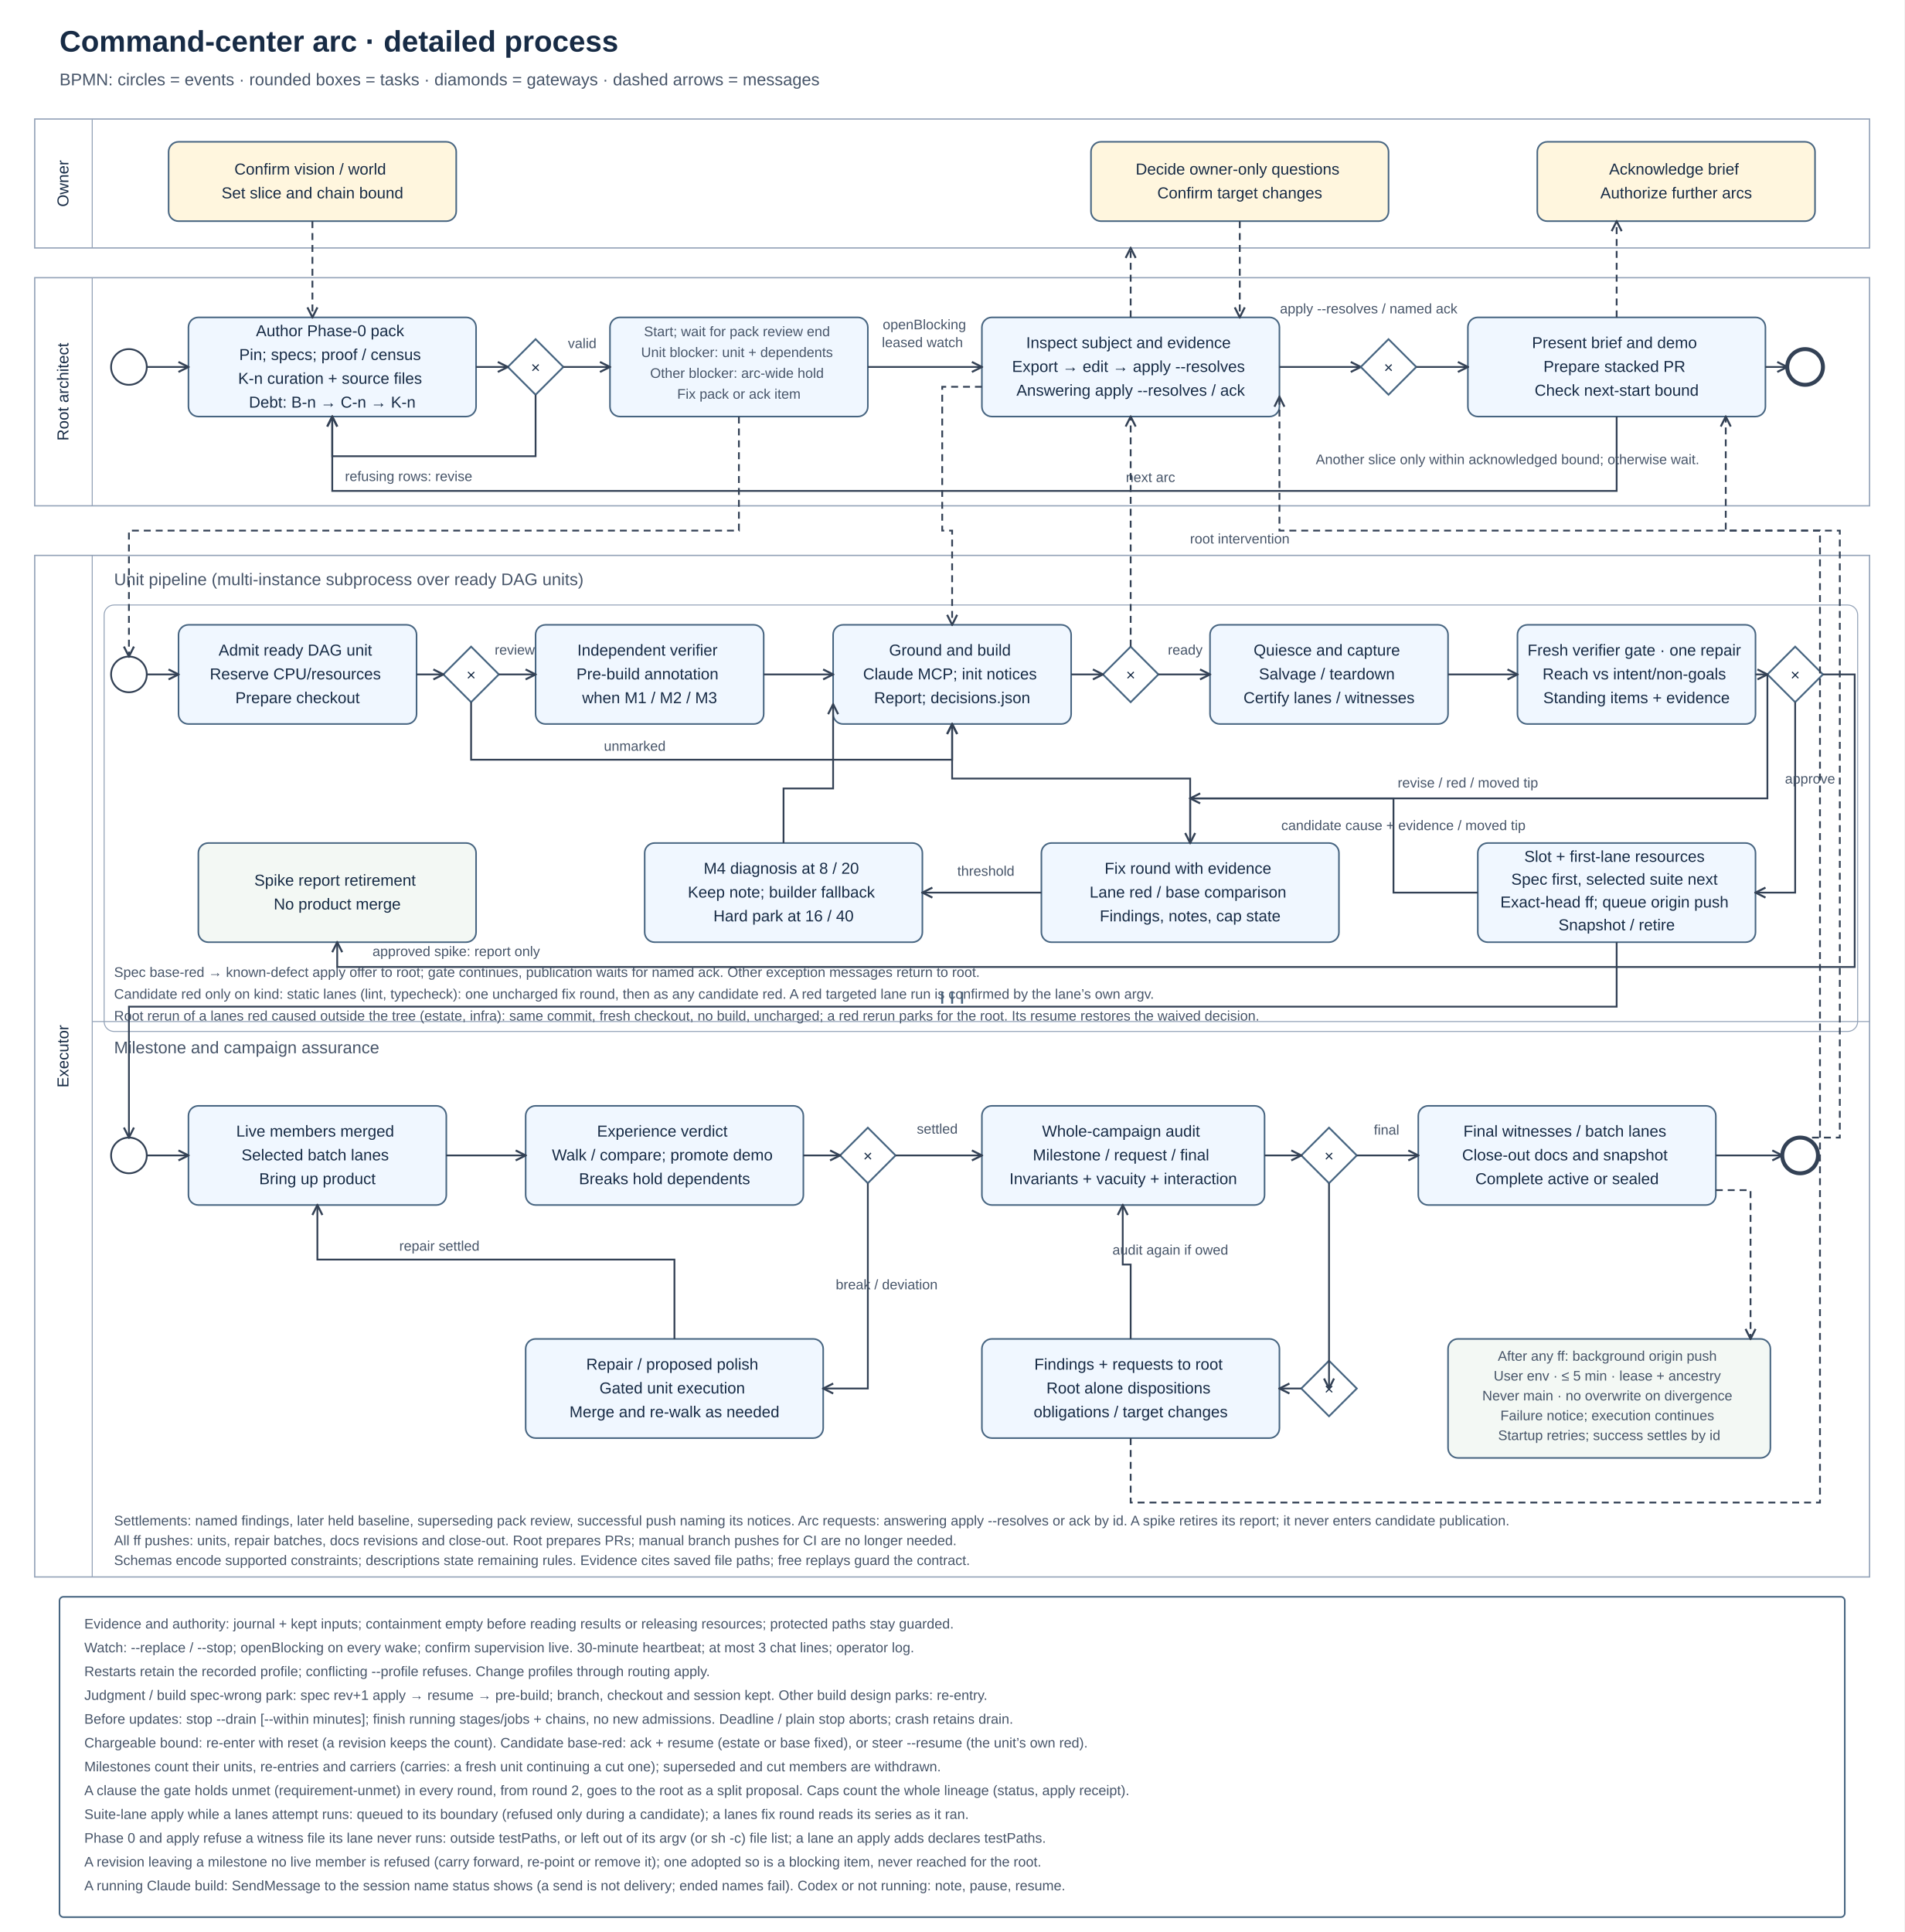
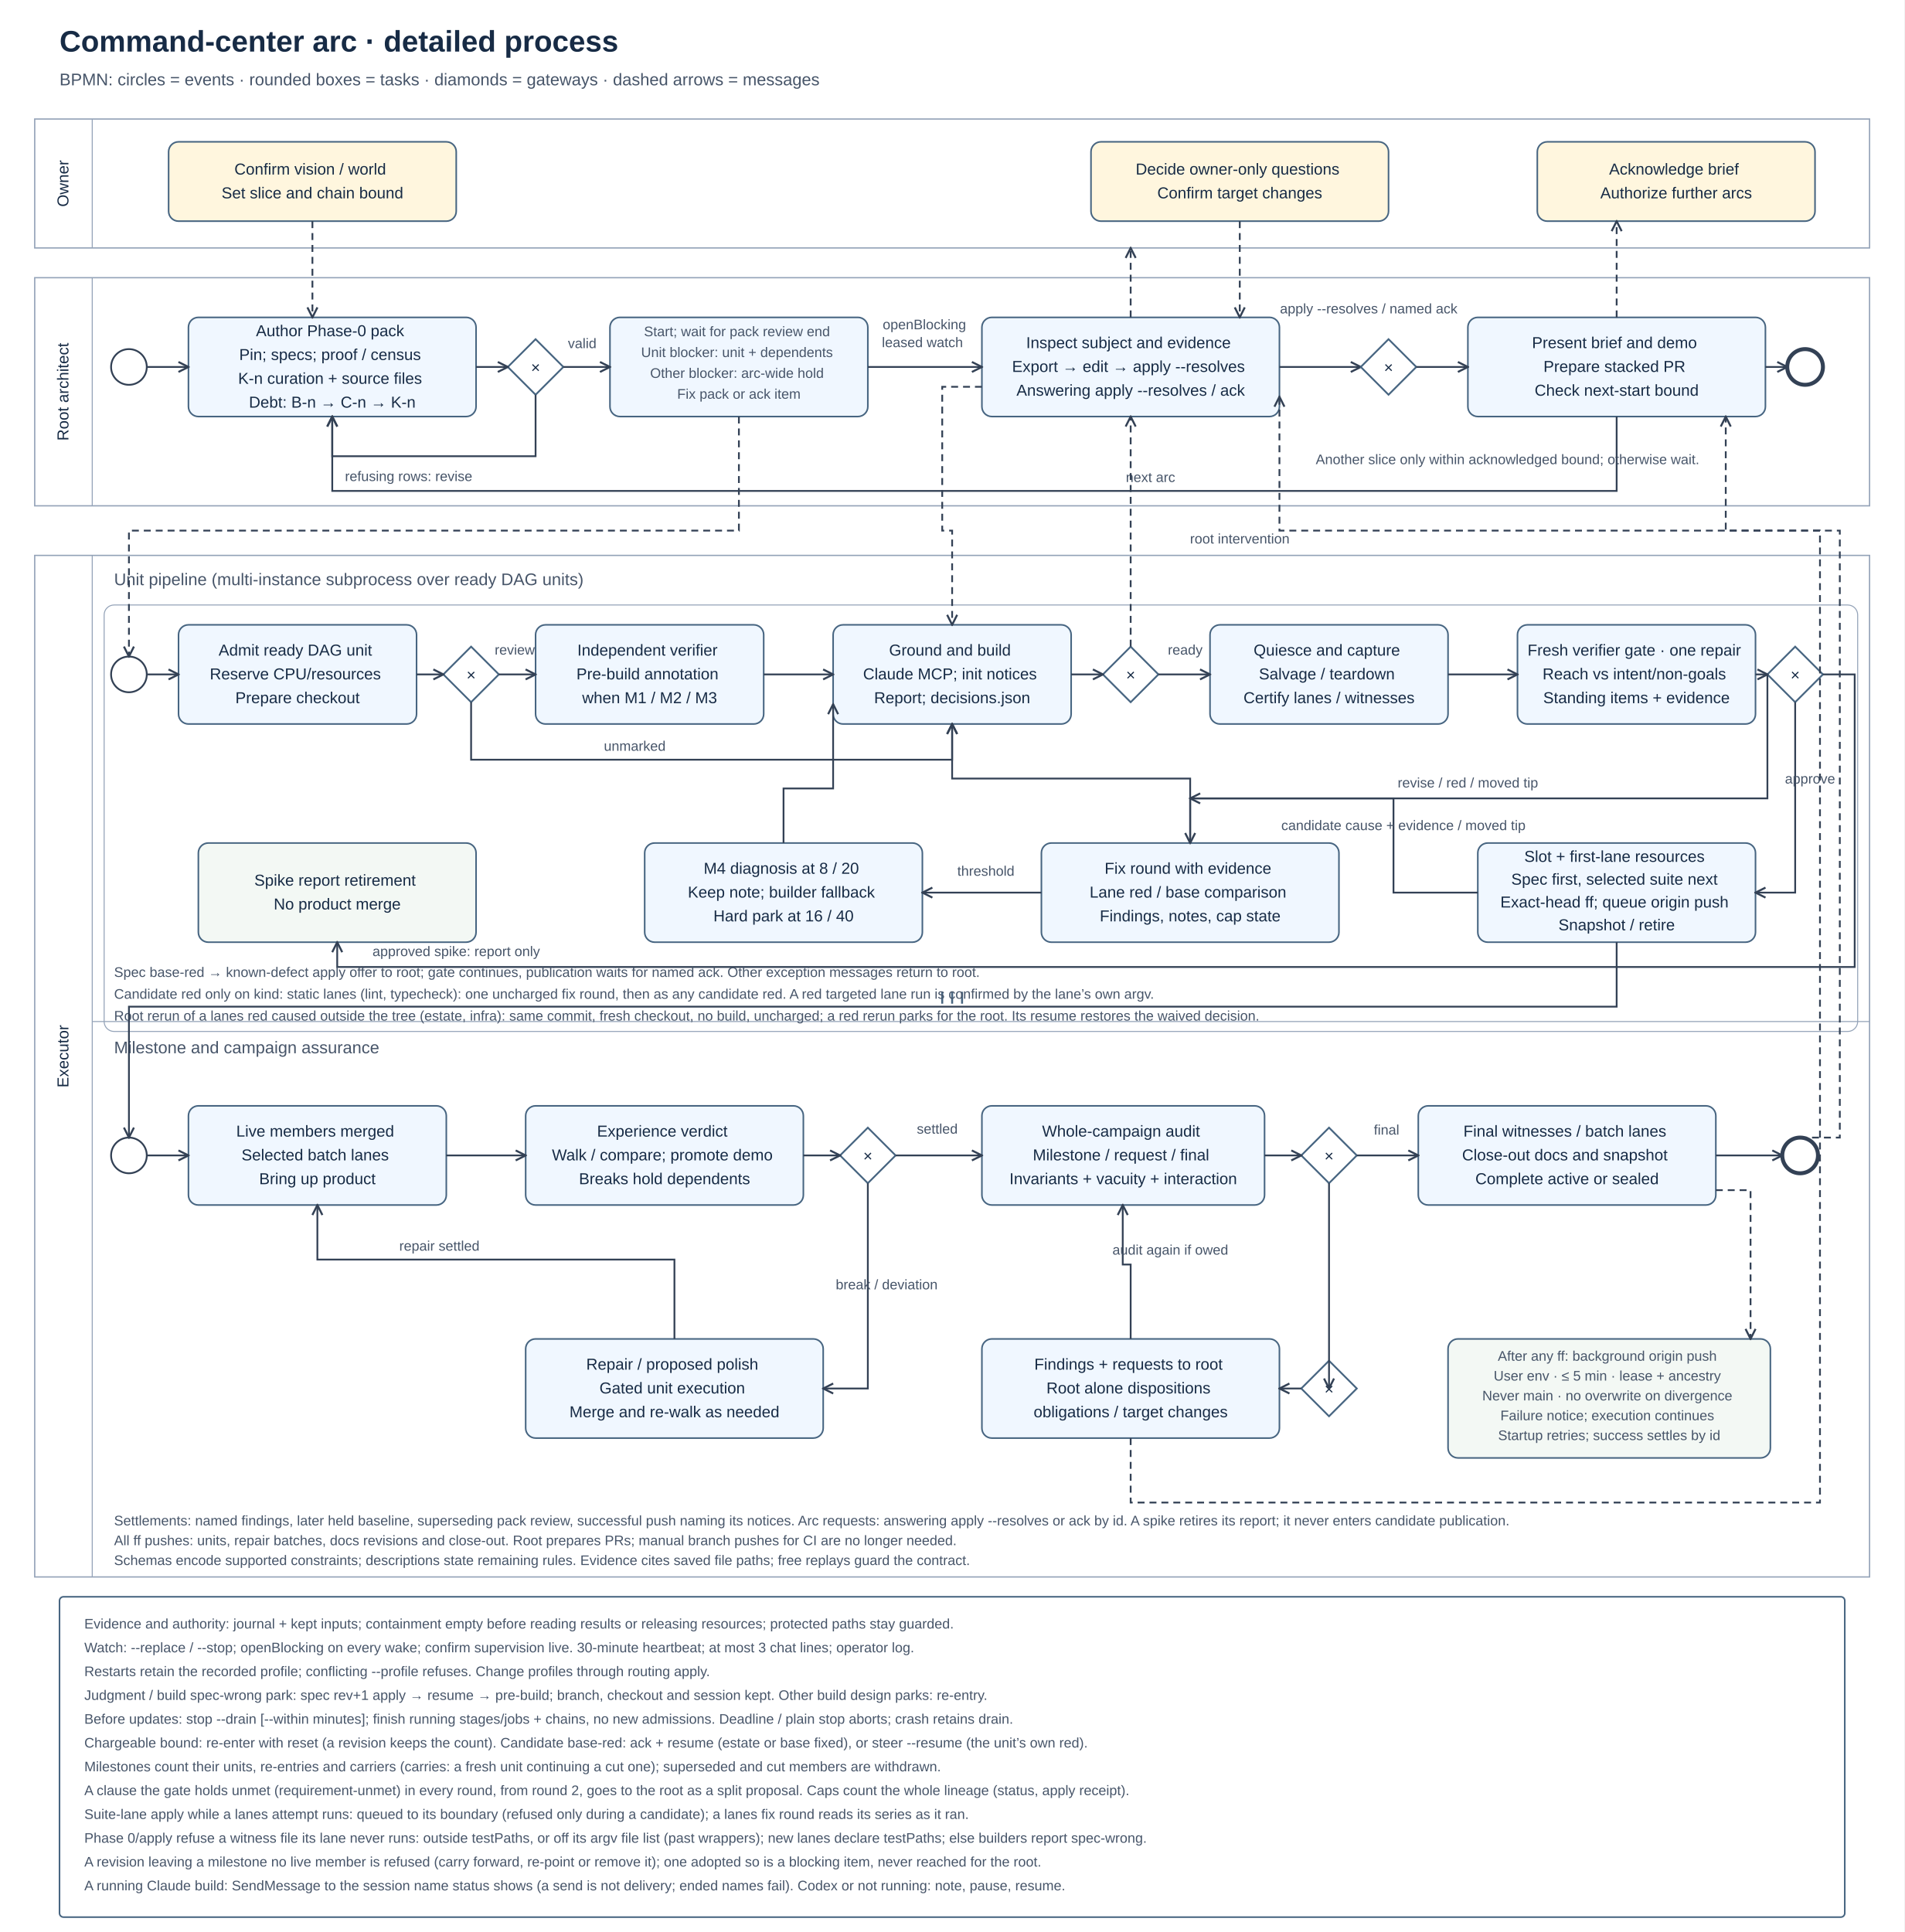
<svg xmlns="http://www.w3.org/2000/svg" width="1920" height="1948" viewBox="0 0 1920 1948" role="img" aria-labelledby="title desc">
  <defs>
    <marker id="arrow" viewBox="0 0 10 10" refX="9" refY="5" markerWidth="7" markerHeight="7" orient="auto-start-reverse">
      <path d="M 1 1 L 9 5 L 1 9" fill="none" stroke="#334155" stroke-width="1.6" />
    </marker>
  </defs>
  <style>text{font-family:Arial,Helvetica,sans-serif;fill:#172b45} .title{font-size:30px;font-weight:700}.sub{font-size:17px;fill:#475569}.label{font-size:16px}.small{font-size:14px;fill:#475569}.task{stroke:#476581;stroke-width:1.6}.edge{fill:none;stroke:#334155;stroke-width:1.8;marker-end:url(#arrow)}.msg{stroke-dasharray:7 5}.pool{fill:#fff;stroke:#94a3b8;stroke-width:1.3}</style>
  <rect width="1920" height="1948" fill="#fff" />
  <text x="60" y="52" class="title" text-anchor="start">
    <tspan x="60" dy="0">Command-center arc · detailed process</tspan>
  </text>
  <text x="60" y="86" class="sub" text-anchor="start">
    <tspan x="60" dy="0">BPMN: circles = events · rounded boxes = tasks · diamonds = gateways · dashed arrows = messages</tspan>
  </text>
  <rect x="35" y="120" width="1850" height="130" class="pool" />
  <path d="M93 120V250" stroke="#94a3b8" />
  <text transform="translate(69 185.0) rotate(-90)" text-anchor="middle" class="label">Owner</text>
  <rect x="35" y="280" width="1850" height="230" class="pool" />
  <path d="M93 280V510" stroke="#94a3b8" />
  <text transform="translate(69 395.0) rotate(-90)" text-anchor="middle" class="label">Root architect</text>
  <rect x="35" y="560" width="1850" height="1030" class="pool" />
  <path d="M93 560V1590" stroke="#94a3b8" />
  <text transform="translate(69 1065.0) rotate(-90)" text-anchor="middle" class="label">Executor</text>
  <rect x="170" y="143" width="290" height="80" rx="10" fill="#fff6de" class="task" />
  <text x="315.0" y="176.0" class="label" text-anchor="middle">
    <tspan x="315.0" dy="0">Confirm vision / world</tspan>
    <tspan x="315.0" dy="24">Set slice and chain bound</tspan>
  </text>
  <rect x="1100" y="143" width="300" height="80" rx="10" fill="#fff6de" class="task" />
  <text x="1250.0" y="176.0" class="label" text-anchor="middle">
    <tspan x="1250.0" dy="0">Decide owner-only questions</tspan>
    <tspan x="1250.0" dy="24">Confirm target changes</tspan>
  </text>
  <rect x="1550" y="143" width="280" height="80" rx="10" fill="#fff6de" class="task" />
  <text x="1690.0" y="176.0" class="label" text-anchor="middle">
    <tspan x="1690.0" dy="0">Acknowledge brief</tspan>
    <tspan x="1690.0" dy="24">Authorize further arcs</tspan>
  </text>
  <circle cx="130" cy="370" r="18" fill="#fff" stroke="#334155" stroke-width="1.8" />
  <rect x="190" y="320" width="290" height="100" rx="10" fill="#f0f7ff" class="task" />
  <text x="335.0" y="339.0" class="label" text-anchor="middle">
    <tspan x="335.0" dy="0">Author Phase-0 pack</tspan>
    <tspan x="335.0" dy="24">Pin; specs; proof / census</tspan>
    <tspan x="335.0" dy="24">K-n curation + source files</tspan>
    <tspan x="335.0" dy="24">Debt: B-n → C-n → K-n</tspan>
  </text>
  <path d="M540 342L568 370L540 398L512 370Z" fill="#fff" stroke="#476581" stroke-width="1.8" />
  <text x="540" y="376" class="label" text-anchor="middle">
    <tspan x="540" dy="0">×</tspan>
  </text>
  <rect x="615" y="320" width="260" height="100" rx="10" fill="#f0f7ff" class="task" />
  <text x="745.0" y="339" class="small" text-anchor="middle">
    <tspan x="745.0" dy="0">Start; wait for pack review end</tspan>
    <tspan x="745.0" dy="21">Unit blocker: unit + dependents</tspan>
    <tspan x="745.0" dy="21">Other blocker: arc-wide hold</tspan>
    <tspan x="745.0" dy="21">Fix pack or ack item</tspan>
  </text>
  <rect x="990" y="320" width="300" height="100" rx="10" fill="#f0f7ff" class="task" />
  <text x="1140.0" y="351.0" class="label" text-anchor="middle">
    <tspan x="1140.0" dy="0">Inspect subject and evidence</tspan>
    <tspan x="1140.0" dy="24">Export → edit → apply --resolves</tspan>
    <tspan x="1140.0" dy="24">Answering apply --resolves / ack</tspan>
  </text>
  <rect x="1480" y="320" width="300" height="100" rx="10" fill="#f0f7ff" class="task" />
  <text x="1630.0" y="351.0" class="label" text-anchor="middle">
    <tspan x="1630.0" dy="0">Present brief and demo</tspan>
    <tspan x="1630.0" dy="24">Prepare stacked PR</tspan>
    <tspan x="1630.0" dy="24">Check next-start bound</tspan>
  </text>
  <circle cx="1820" cy="370" r="18" fill="#fff" stroke="#334155" stroke-width="4" />
  <polyline points="148,370 190,370" class="edge" />
  <polyline points="480,370 512,370" class="edge" />
  <polyline points="568,370 615,370" class="edge" />
  <text x="587" y="351" class="small" text-anchor="middle">
    <tspan x="587" dy="0">valid</tspan>
  </text>
  <polyline points="540,398 540,460 335,460 335,420" class="edge" />
  <text x="412" y="485" class="small" text-anchor="middle">
    <tspan x="412" dy="0">refusing rows: revise</tspan>
  </text>
  <polyline points="875,370 990,370" class="edge" />
  <text x="932" y="350" class="small" text-anchor="middle">
    <tspan x="932" dy="0">leased watch</tspan>
    <tspan x="932" dy="-18">openBlocking</tspan>
  </text>
  <polyline points="1290,370 1372,370" class="edge" />
  <text x="1380" y="316" class="small" text-anchor="middle">
    <tspan x="1380" dy="0">apply --resolves / named ack</tspan>
  </text>
  <path d="M1400 342L1428 370L1400 398L1372 370Z" fill="#fff" stroke="#476581" stroke-width="1.8" />
  <text x="1400" y="376" class="label" text-anchor="middle">
    <tspan x="1400" dy="0">×</tspan>
  </text>
  <polyline points="1428,370 1480,370" class="edge" />
  <polyline points="1780,370 1802,370" class="edge" />
  <polyline points="315,223 315,320" class="edge msg" />
  <polyline points="1140,320 1140,250" class="edge msg" />
  <polyline points="1250,223 1250,320" class="edge msg" />
  <polyline points="1630,320 1630,223" class="edge msg" />
  <text x="1520" y="468" class="small" text-anchor="middle">
    <tspan x="1520" dy="0">Another slice only within acknowledged bound; otherwise wait.</tspan>
  </text>
  <polyline points="1630,420 1630,495 335,495 335,420" class="edge" />
  <text x="1160" y="486" class="small" text-anchor="middle">
    <tspan x="1160" dy="0">next arc</tspan>
  </text>
  <path d="M93 1030H1885" stroke="#94a3b8" />
  <text x="115" y="590" class="sub" text-anchor="start">
    <tspan x="115" dy="0">Unit pipeline (multi-instance subprocess over ready DAG units)</tspan>
  </text>
  <rect x="105" y="610" width="1768" height="430" rx="10" fill="none" stroke="#94a3b8" />
  <path d="M950 1000v12 M960 1000v12 M970 1000v12" stroke="#476581" stroke-width="2" />
  <circle cx="130" cy="680" r="18" fill="#fff" stroke="#334155" stroke-width="1.8" />
  <rect x="180" y="630" width="240" height="100" rx="10" fill="#f0f7ff" class="task" />
  <text x="300.0" y="661.0" class="label" text-anchor="middle">
    <tspan x="300.0" dy="0">Admit ready DAG unit</tspan>
    <tspan x="300.0" dy="24">Reserve CPU/resources</tspan>
    <tspan x="300.0" dy="24">Prepare checkout</tspan>
  </text>
  <path d="M475 652L503 680L475 708L447 680Z" fill="#fff" stroke="#476581" stroke-width="1.8" />
  <text x="475" y="686" class="label" text-anchor="middle">
    <tspan x="475" dy="0">×</tspan>
  </text>
  <rect x="540" y="630" width="230" height="100" rx="10" fill="#f0f7ff" class="task" />
  <text x="655.0" y="661.0" class="label" text-anchor="middle">
    <tspan x="655.0" dy="0">Independent verifier</tspan>
    <tspan x="655.0" dy="24">Pre-build annotation</tspan>
    <tspan x="655.0" dy="24">when M1 / M2 / M3</tspan>
  </text>
  <rect x="840" y="630" width="240" height="100" rx="10" fill="#f0f7ff" class="task" />
  <text x="960.0" y="661.0" class="label" text-anchor="middle">
    <tspan x="960.0" dy="0">Ground and build</tspan>
    <tspan x="960.0" dy="24">Claude MCP; init notices</tspan>
    <tspan x="960.0" dy="24">Report; decisions.json</tspan>
  </text>
  <path d="M1140 652L1168 680L1140 708L1112 680Z" fill="#fff" stroke="#476581" stroke-width="1.8" />
  <text x="1140" y="686" class="label" text-anchor="middle">
    <tspan x="1140" dy="0">×</tspan>
  </text>
  <rect x="1220" y="630" width="240" height="100" rx="10" fill="#f0f7ff" class="task" />
  <text x="1340.0" y="661.0" class="label" text-anchor="middle">
    <tspan x="1340.0" dy="0">Quiesce and capture</tspan>
    <tspan x="1340.0" dy="24">Salvage / teardown</tspan>
    <tspan x="1340.0" dy="24">Certify lanes / witnesses</tspan>
  </text>
  <rect x="1530" y="630" width="240" height="100" rx="10" fill="#f0f7ff" class="task" />
  <text x="1650.0" y="661.0" class="label" text-anchor="middle">
    <tspan x="1650.0" dy="0">Fresh verifier gate · one repair</tspan>
    <tspan x="1650.0" dy="24">Reach vs intent/non-goals</tspan>
    <tspan x="1650.0" dy="24">Standing items + evidence</tspan>
  </text>
  <polyline points="148,680 180,680" class="edge" />
  <polyline points="420,680 447,680" class="edge" />
  <polyline points="503,680 540,680" class="edge" />
  <text x="519" y="660" class="small" text-anchor="middle">
    <tspan x="519" dy="0">review</tspan>
  </text>
  <polyline points="770,680 840,680" class="edge" />
  <polyline points="475,708 475,766 960,766 960,730" class="edge" />
  <text x="640" y="757" class="small" text-anchor="middle">
    <tspan x="640" dy="0">unmarked</tspan>
  </text>
  <polyline points="1080,680 1112,680" class="edge" />
  <polyline points="1168,680 1220,680" class="edge" />
  <text x="1195" y="660" class="small" text-anchor="middle">
    <tspan x="1195" dy="0">ready</tspan>
  </text>
  <polyline points="1460,680 1530,680" class="edge" />
  <polyline points="745,420 745,535 130,535 130,662" class="edge msg" />
  <path d="M1810 652L1838 680L1810 708L1782 680Z" fill="#fff" stroke="#476581" stroke-width="1.8" />
  <text x="1810" y="686" class="label" text-anchor="middle">
    <tspan x="1810" dy="0">×</tspan>
  </text>
  <polyline points="1770,680 1782,680" class="edge" />
  <rect x="1490" y="850" width="280" height="100" rx="10" fill="#f0f7ff" class="task" />
  <text x="1630.0" y="869" class="label" text-anchor="middle">
    <tspan x="1630.0" dy="0">Slot + first-lane resources</tspan>
    <tspan x="1630.0" dy="23">Spec first, selected suite next</tspan>
    <tspan x="1630.0" dy="23">Exact-head ff; queue origin push</tspan>
    <tspan x="1630.0" dy="23">Snapshot / retire</tspan>
  </text>
  <polyline points="1810,708 1810,900 1770,900" class="edge" />
  <text x="1825" y="790" class="small" text-anchor="middle">
    <tspan x="1825" dy="0">approve</tspan>
  </text>
  <rect x="1050" y="850" width="300" height="100" rx="10" fill="#f0f7ff" class="task" />
  <text x="1200.0" y="881.0" class="label" text-anchor="middle">
    <tspan x="1200.0" dy="0">Fix round with evidence</tspan>
    <tspan x="1200.0" dy="24">Lane red / base comparison</tspan>
    <tspan x="1200.0" dy="24">Findings, notes, cap state</tspan>
  </text>
  <rect x="650" y="850" width="280" height="100" rx="10" fill="#f0f7ff" class="task" />
  <text x="790.0" y="881.0" class="label" text-anchor="middle">
    <tspan x="790.0" dy="0">M4 diagnosis at 8 / 20</tspan>
    <tspan x="790.0" dy="24">Keep note; builder fallback</tspan>
    <tspan x="790.0" dy="24">Hard park at 16 / 40</tspan>
  </text>
  <rect x="200" y="850" width="280" height="100" rx="10" fill="#f3f8f4" class="task" />
  <text x="340.0" y="893.0" class="label" text-anchor="middle">
    <tspan x="340.0" dy="0">Spike report retirement</tspan>
    <tspan x="340.0" dy="24">No product merge</tspan>
  </text>
  <polyline points="1782,680 1782,805 1200,805 1200,850" class="edge" />
  <text x="1480" y="794" class="small" text-anchor="middle">
    <tspan x="1480" dy="0">revise / red / moved tip</tspan>
  </text>
  <polyline points="1200,850 1200,785 960,785 960,730" class="edge" />
  <polyline points="1050,900 930,900" class="edge" />
  <text x="994" y="883" class="small" text-anchor="middle">
    <tspan x="994" dy="0">threshold</tspan>
  </text>
  <polyline points="790,850 790,795 840,795 840,710" class="edge" />
  <polyline points="1838,680 1870,680 1870,975 340,975 340,950" class="edge" />
  <text x="460" y="964" class="small" text-anchor="middle">
    <tspan x="460" dy="0">approved spike: report only</tspan>
  </text>
  <polyline points="1490,900 1405,900 1405,805 1200,805" class="edge" />
  <text x="1415" y="837" class="small" text-anchor="middle">
    <tspan x="1415" dy="0">candidate cause + evidence / moved tip</tspan>
  </text>
  <text x="115" y="985" class="small" text-anchor="start">
    <tspan x="115" dy="0">Spec base-red → known-defect apply offer to root; gate continues, publication waits for named ack. Other exception messages return to root.</tspan>
  </text>
  <text x="115" y="1007" class="small" text-anchor="start">
    <tspan x="115" dy="0">Candidate red only on kind: static lanes (lint, typecheck): one uncharged fix round, then as any candidate red. A red targeted lane run is confirmed by the lane’s own argv.</tspan>
  </text>
  <text x="115" y="1029" class="small" text-anchor="start">
    <tspan x="115" dy="0">Root rerun of a lanes red caused outside the tree (estate, infra): same commit, fresh checkout, no build, uncharged; a red rerun parks for the root. Its resume restores the waived decision.</tspan>
  </text>
  <polyline points="1140,652 1140,535 1140,420" class="edge msg" />
  <text x="1250" y="548" class="small" text-anchor="middle">
    <tspan x="1250" dy="0">root intervention</tspan>
  </text>
  <polyline points="990,390 950,390 950,535 960,535 960,630" class="edge msg" />
  <text x="115" y="1062" class="sub" text-anchor="start">
    <tspan x="115" dy="0">Milestone and campaign assurance</tspan>
  </text>
  <circle cx="130" cy="1165" r="18" fill="#fff" stroke="#334155" stroke-width="1.8" />
  <rect x="190" y="1115" width="260" height="100" rx="10" fill="#f0f7ff" class="task" />
  <text x="320.0" y="1146.0" class="label" text-anchor="middle">
    <tspan x="320.0" dy="0">Live members merged</tspan>
    <tspan x="320.0" dy="24">Selected batch lanes</tspan>
    <tspan x="320.0" dy="24">Bring up product</tspan>
  </text>
  <rect x="530" y="1115" width="280" height="100" rx="10" fill="#f0f7ff" class="task" />
  <text x="670.0" y="1146.0" class="label" text-anchor="middle">
    <tspan x="670.0" dy="0">Experience verdict</tspan>
    <tspan x="670.0" dy="24">Walk / compare; promote demo</tspan>
    <tspan x="670.0" dy="24">Breaks hold dependents</tspan>
  </text>
  <path d="M875 1137L903 1165L875 1193L847 1165Z" fill="#fff" stroke="#476581" stroke-width="1.8" />
  <text x="875" y="1171" class="label" text-anchor="middle">
    <tspan x="875" dy="0">×</tspan>
  </text>
  <rect x="990" y="1115" width="285" height="100" rx="10" fill="#f0f7ff" class="task" />
  <text x="1132.5" y="1146.0" class="label" text-anchor="middle">
    <tspan x="1132.5" dy="0">Whole-campaign audit</tspan>
    <tspan x="1132.5" dy="24">Milestone / request / final</tspan>
    <tspan x="1132.5" dy="24">Invariants + vacuity + interaction</tspan>
  </text>
  <path d="M1340 1137L1368 1165L1340 1193L1312 1165Z" fill="#fff" stroke="#476581" stroke-width="1.8" />
  <text x="1340" y="1171" class="label" text-anchor="middle">
    <tspan x="1340" dy="0">×</tspan>
  </text>
  <rect x="1430" y="1115" width="300" height="100" rx="10" fill="#f0f7ff" class="task" />
  <text x="1580.0" y="1146.0" class="label" text-anchor="middle">
    <tspan x="1580.0" dy="0">Final witnesses / batch lanes</tspan>
    <tspan x="1580.0" dy="24">Close-out docs and snapshot</tspan>
    <tspan x="1580.0" dy="24">Complete active or sealed</tspan>
  </text>
  <circle cx="1815" cy="1165" r="18" fill="#fff" stroke="#334155" stroke-width="4" />
  <rect x="1460" y="1350" width="325" height="120" rx="10" fill="#f3f8f4" class="task" />
  <text x="1622.5" y="1372" class="small" text-anchor="middle">
    <tspan x="1622.5" dy="0">After any ff: background origin push</tspan>
    <tspan x="1622.5" dy="20">User env · ≤ 5 min · lease + ancestry</tspan>
    <tspan x="1622.5" dy="20">Never main · no overwrite on divergence</tspan>
    <tspan x="1622.5" dy="20">Failure notice; execution continues</tspan>
    <tspan x="1622.5" dy="20">Startup retries; success settles by id</tspan>
  </text>
  <polyline points="1730,1200 1765,1200 1765,1350" class="edge msg" />
  <polyline points="1630,950 1630,1015 130,1015 130,1147" class="edge" />
  <polyline points="148,1165 190,1165" class="edge" />
  <polyline points="450,1165 530,1165" class="edge" />
  <polyline points="810,1165 847,1165" class="edge" />
  <polyline points="903,1165 990,1165" class="edge" />
  <text x="945" y="1143" class="small" text-anchor="middle">
    <tspan x="945" dy="0">settled</tspan>
  </text>
  <polyline points="1275,1165 1312,1165" class="edge" />
  <polyline points="1368,1165 1430,1165" class="edge" />
  <text x="1398" y="1144" class="small" text-anchor="middle">
    <tspan x="1398" dy="0">final</tspan>
  </text>
  <polyline points="1730,1165 1797,1165" class="edge" />
  <rect x="530" y="1350" width="300" height="100" rx="10" fill="#f0f7ff" class="task" />
  <text x="680.0" y="1381.0" class="label" text-anchor="middle">
    <tspan x="680.0" dy="0">Repair / proposed polish</tspan>
    <tspan x="680.0" dy="24">Gated unit execution</tspan>
    <tspan x="680.0" dy="24">Merge and re-walk as needed</tspan>
  </text>
  <rect x="990" y="1350" width="300" height="100" rx="10" fill="#f0f7ff" class="task" />
  <text x="1140.0" y="1381.0" class="label" text-anchor="middle">
    <tspan x="1140.0" dy="0">Findings + requests to root</tspan>
    <tspan x="1140.0" dy="24">Root alone dispositions</tspan>
    <tspan x="1140.0" dy="24">obligations / target changes</tspan>
  </text>
  <path d="M1340 1372L1368 1400L1340 1428L1312 1400Z" fill="#fff" stroke="#476581" stroke-width="1.8" />
  <text x="1340" y="1406" class="label" text-anchor="middle">
    <tspan x="1340" dy="0">×</tspan>
  </text>
  <polyline points="875,1193 875,1400 830,1400" class="edge" />
  <text x="894" y="1300" class="small" text-anchor="middle">
    <tspan x="894" dy="0">break / deviation</tspan>
  </text>
  <polyline points="680,1350 680,1270 320,1270 320,1215" class="edge" />
  <text x="443" y="1261" class="small" text-anchor="middle">
    <tspan x="443" dy="0">repair settled</tspan>
  </text>
  <polyline points="1340,1193 1340,1400" class="edge" />
  <polyline points="1312,1400 1290,1400" class="edge" />
  <polyline points="1140,1350 1140,1275 1132,1275 1132,1215" class="edge" />
  <text x="1180" y="1265" class="small" text-anchor="middle">
    <tspan x="1180" dy="0">audit again if owed</tspan>
  </text>
  <polyline points="1140,1450 1140,1515 1835,1515 1835,535 1290,535 1290,400" class="edge msg" />
  <polyline points="1815,1147 1855,1147 1855,535 1740,535 1740,420" class="edge msg" />
  <text x="115" y="1538" class="small" text-anchor="start">
    <tspan x="115" dy="0">Settlements: named findings, later held baseline, superseding pack review, successful push naming its notices. Arc requests: answering apply --resolves or ack by id. A spike retires its report; it never enters candidate publication.</tspan>
    <tspan x="115" dy="20">All ff pushes: units, repair batches, docs revisions and close-out. Root prepares PRs; manual branch pushes for CI are no longer needed.</tspan>
    <tspan x="115" dy="20">Schemas encode supported constraints; descriptions state remaining rules. Evidence cites saved file paths; free replays guard the contract.</tspan>
  </text>
  <rect x="60" y="1610" width="1800" height="323" rx="4" fill="#fff" class="task" />
  <text x="85" y="1642" class="small" text-anchor="start">
    <tspan x="85" dy="0">Evidence and authority: journal + kept inputs; containment empty before reading results or releasing resources; protected paths stay guarded.</tspan>
    <tspan x="85" dy="24">Watch: --replace / --stop; openBlocking on every wake; confirm supervision live. 30-minute heartbeat; at most 3 chat lines; operator log.</tspan>
    <tspan x="85" dy="24">Restarts retain the recorded profile; conflicting --profile refuses. Change profiles through routing apply.</tspan>
    <tspan x="85" dy="24">Judgment / build spec-wrong park: spec rev+1 apply → resume → pre-build; branch, checkout and session kept. Other build design parks: re-entry.</tspan>
    <tspan x="85" dy="24">Before updates: stop --drain [--within minutes]; finish running stages/jobs + chains, no new admissions. Deadline / plain stop aborts; crash retains drain.</tspan>
    <tspan x="85" dy="24">Chargeable bound: re-enter with reset (a revision keeps the count). Candidate base-red: ack + resume (estate or base fixed), or steer --resume (the unit’s own red).</tspan>
    <tspan x="85" dy="24">Milestones count their units, re-entries and carriers (carries: a fresh unit continuing a cut one); superseded and cut members are withdrawn.</tspan>
    <tspan x="85" dy="24">A clause the gate holds unmet (requirement-unmet) in every round, from round 2, goes to the root as a split proposal. Caps count the whole lineage (status, apply receipt).</tspan>
    <tspan x="85" dy="24">Suite-lane apply while a lanes attempt runs: queued to its boundary (refused only during a candidate); a lanes fix round reads its series as it ran.</tspan>
-     <tspan x="85" dy="24">Phase 0 and apply refuse a witness file its lane never runs: outside testPaths, or left out of its argv (or sh -c) file list; a lane an apply adds declares testPaths.</tspan>
+     <tspan x="85" dy="24">Phase 0/apply refuse a witness file its lane never runs: outside testPaths, or off its argv file list (past wrappers); new lanes declare testPaths; else builders report spec-wrong.</tspan>
    <tspan x="85" dy="24">A revision leaving a milestone no live member is refused (carry forward, re-point or remove it); one adopted so is a blocking item, never reached for the root.</tspan>
    <tspan x="85" dy="24">A running Claude build: SendMessage to the session name status shows (a send is not delivery; ended names fail). Codex or not running: note, pause, resume.</tspan>
  </text>
</svg>
